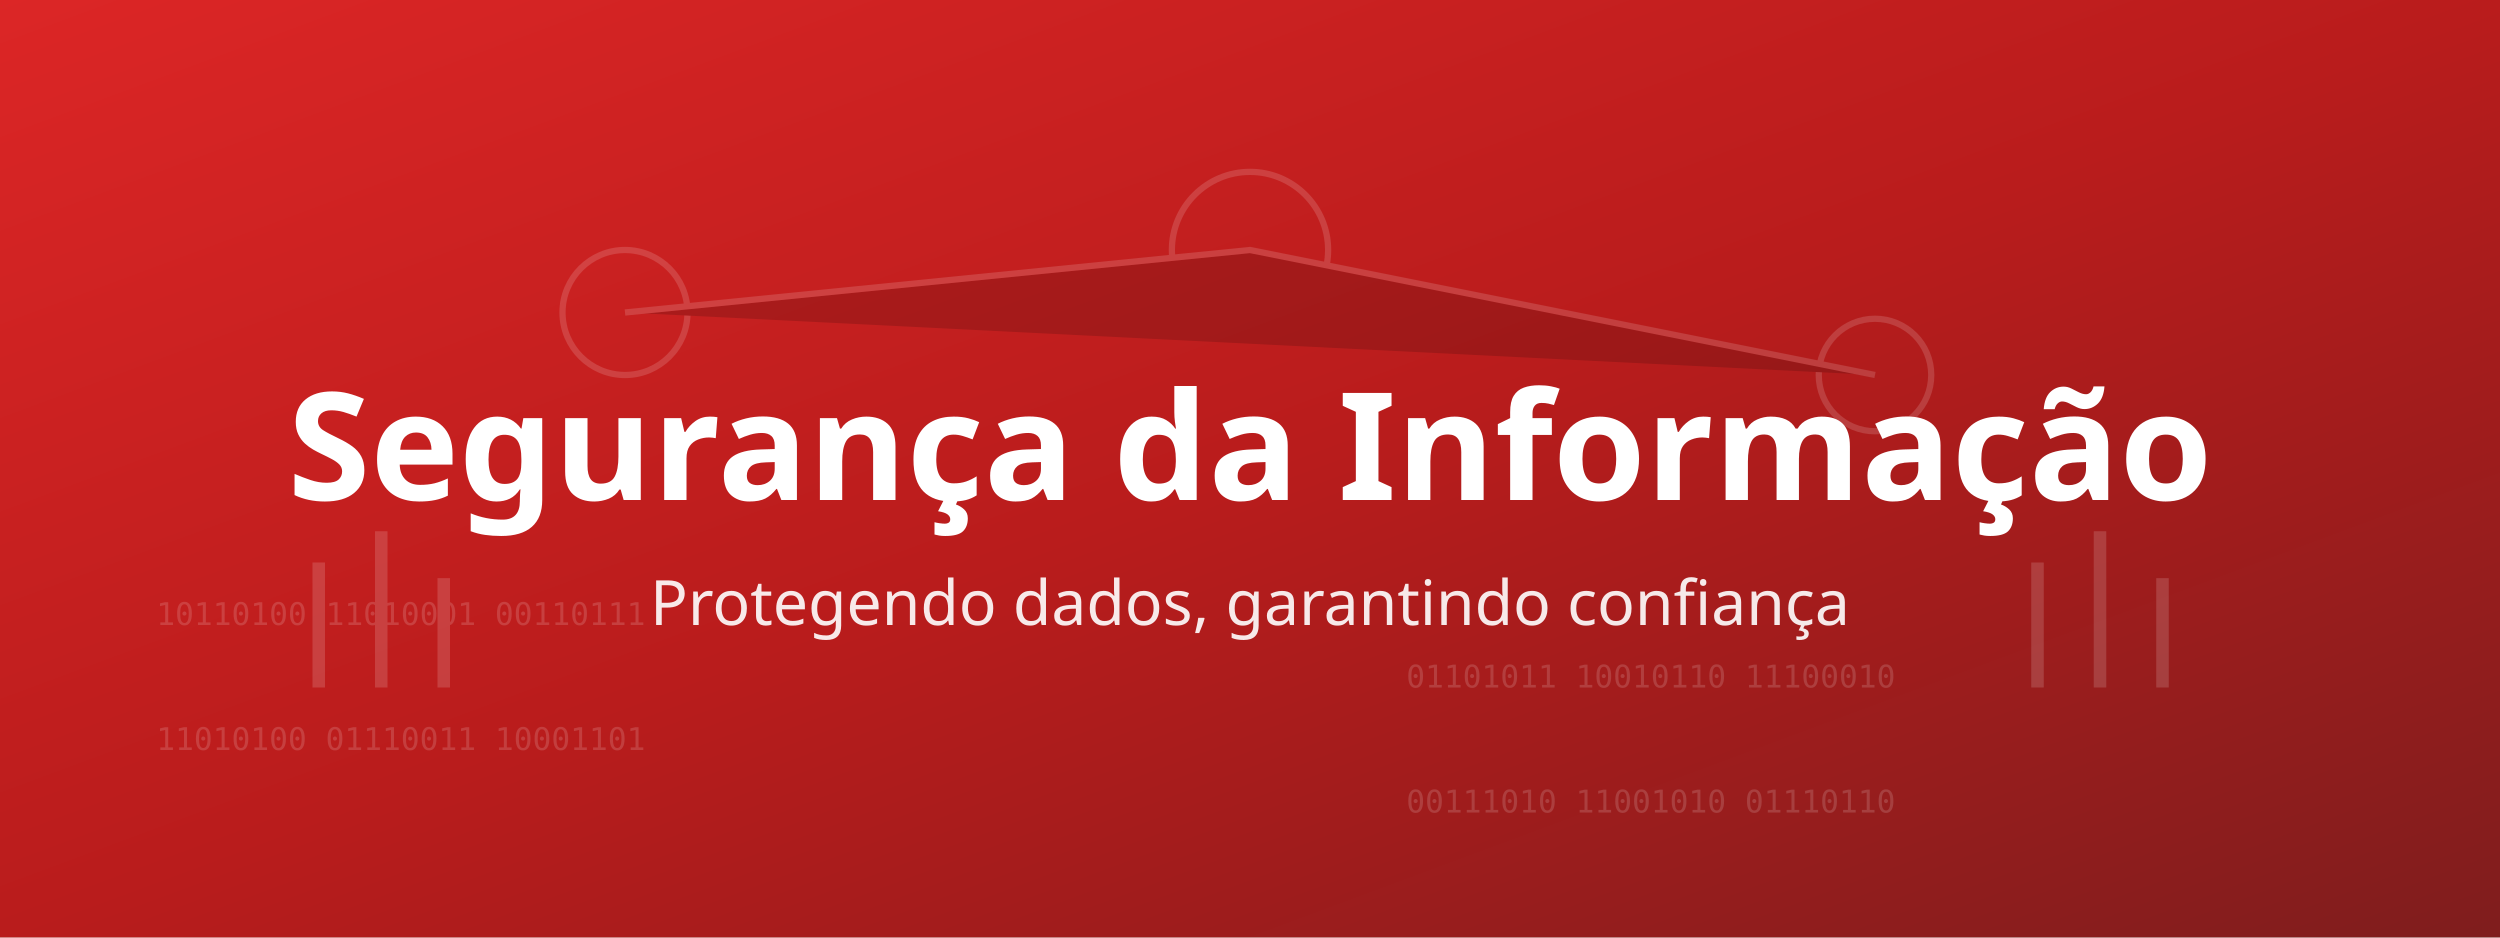
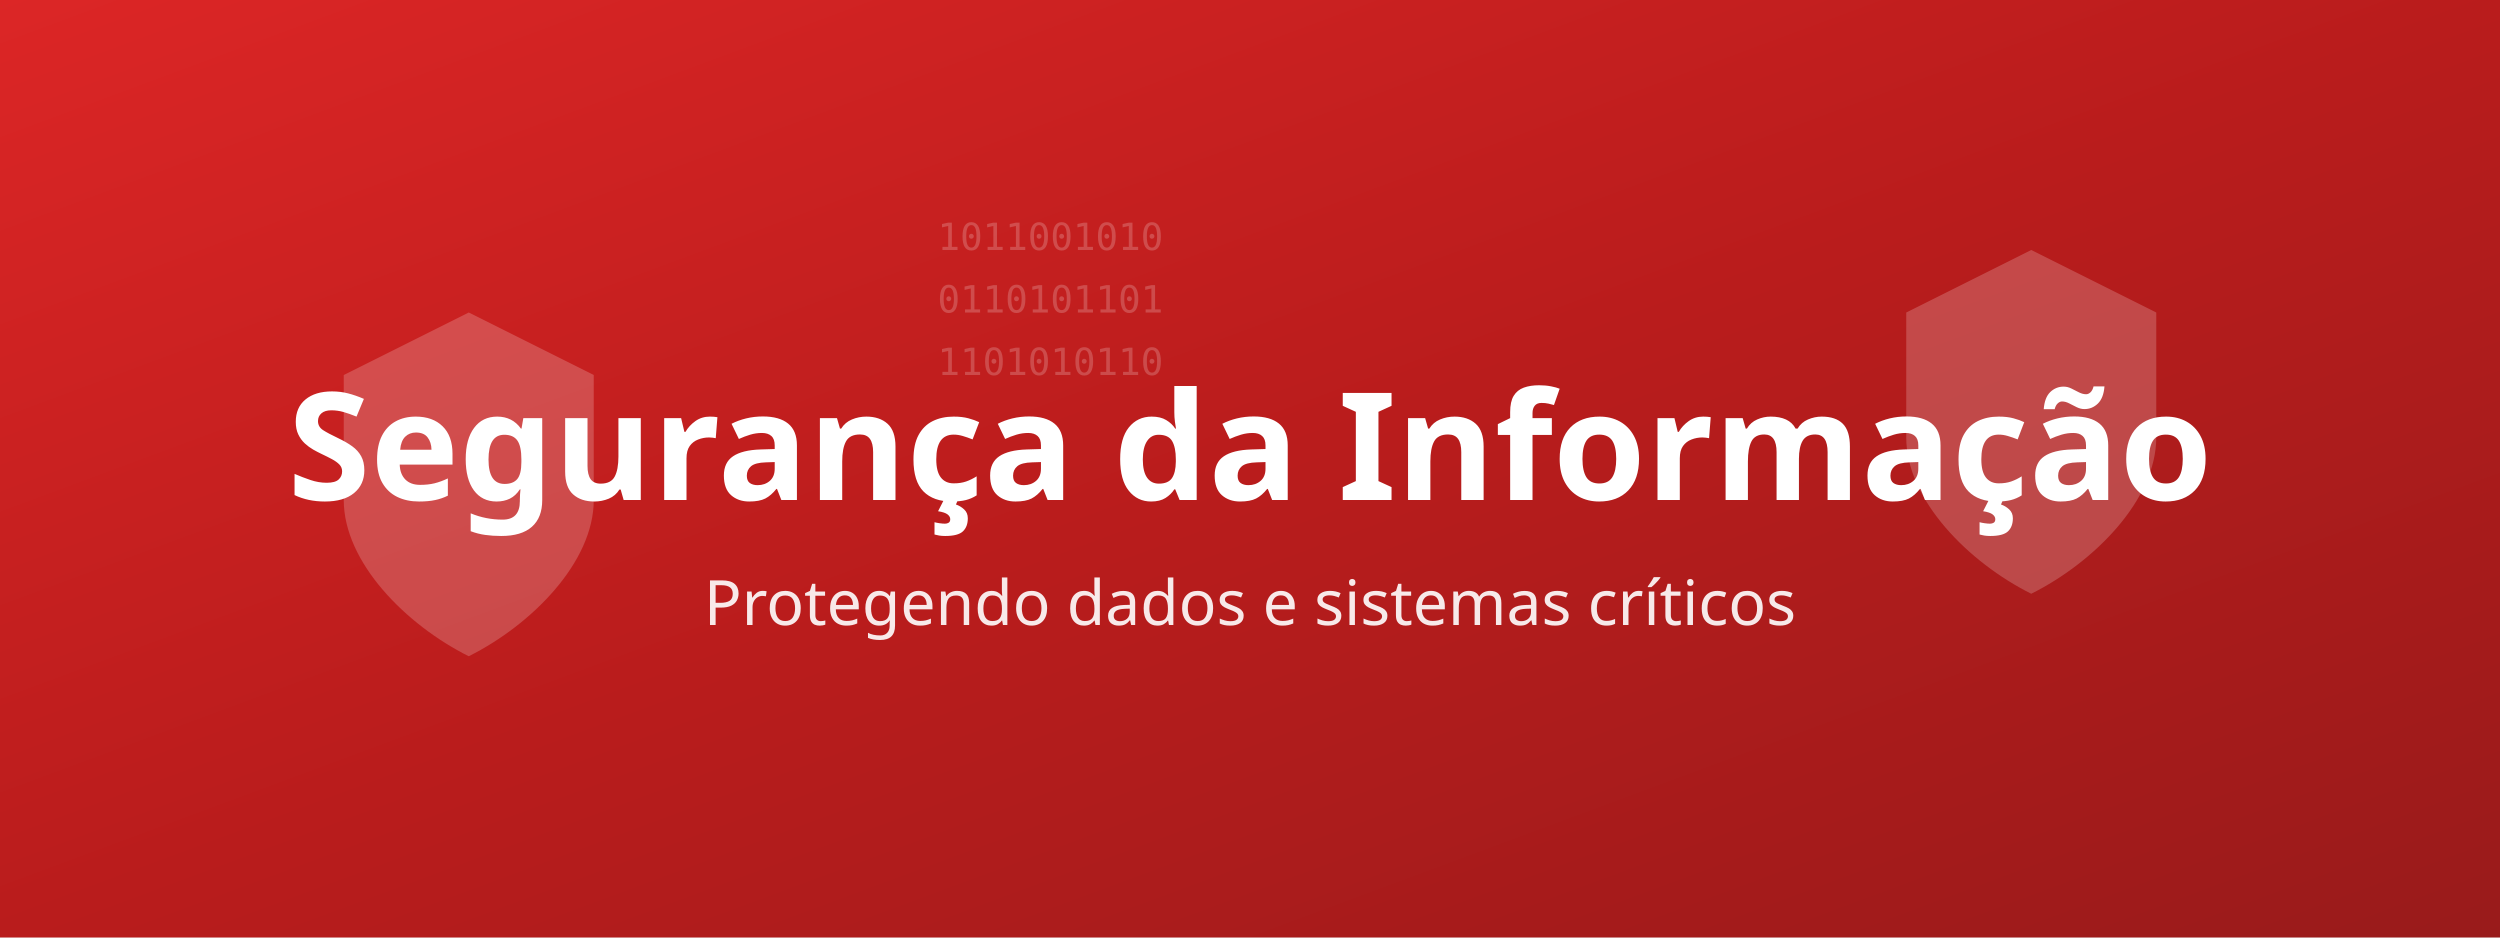
<svg xmlns="http://www.w3.org/2000/svg" width="800" height="300" viewBox="0 0 800 300">
  <defs>
    <linearGradient id="securityCoverGradient" x1="0%" y1="0%" x2="100%" y2="100%">
      <stop offset="0%" style="stop-color:#DC2626;stop-opacity:1" />
      <stop offset="50%" style="stop-color:#B91C1C;stop-opacity:1" />
-       <stop offset="100%" style="stop-color:#7F1D1D;stop-opacity:1" />
+       <stop offset="100%" style="stop-color:#991B1B;stop-opacity:1" />
    </linearGradient>
  </defs>
  <rect width="800" height="300" fill="url(#securityCoverGradient)" />
-   <g opacity="0.15">
-     <circle cx="200" cy="100" r="20" stroke="white" stroke-width="2" fill="none" />
-     <circle cx="400" cy="80" r="25" stroke="white" stroke-width="2" fill="none" />
-     <circle cx="600" cy="120" r="18" stroke="white" stroke-width="2" fill="none" />
-     <path d="M200 100 L400 80 L600 120" stroke="white" stroke-width="2" />
-     <text x="50" y="200" font-family="monospace" font-size="10" fill="white">10110100 11010001 00110111</text>
-     <text x="450" y="220" font-family="monospace" font-size="10" fill="white">01101011 10010110 11100010</text>
-     <text x="50" y="240" font-family="monospace" font-size="10" fill="white">11010100 01110011 10001101</text>
-     <text x="450" y="260" font-family="monospace" font-size="10" fill="white">00111010 11001010 01110110</text>
-     <rect x="100" y="180" width="4" height="40" fill="white" />
-     <rect x="120" y="170" width="4" height="50" fill="white" />
-     <rect x="140" y="185" width="4" height="35" fill="white" />
-     <rect x="650" y="180" width="4" height="40" fill="white" />
-     <rect x="670" y="170" width="4" height="50" fill="white" />
-     <rect x="690" y="185" width="4" height="35" fill="white" />
+   <g opacity="0.2">
+     <path d="M150 100 L190 120 L190 160 C190 180 170 200 150 210 C130 200 110 180 110 160 L110 120 Z" fill="white" />
+     <path d="M650 80 L690 100 L690 140 C690 160 670 180 650 190 C630 180 610 160 610 140 L610 100 Z" fill="white" />
+     <text x="300" y="80" font-family="monospace" font-size="12" fill="white">1011001010</text>
+     <text x="300" y="100" font-family="monospace" font-size="12" fill="white">0110101101</text>
+     <text x="300" y="120" font-family="monospace" font-size="12" fill="white">1101010110</text>
  </g>
  <text x="400" y="160" font-family="system-ui, sans-serif" font-size="48" font-weight="700" fill="white" text-anchor="middle">Segurança da Informação</text>
-   <text x="400" y="200" font-family="system-ui, sans-serif" font-size="20" font-weight="400" fill="white" text-anchor="middle" opacity="0.9">Protegendo dados, garantindo confiança</text>
+   <text x="400" y="200" font-family="system-ui, sans-serif" font-size="20" font-weight="400" fill="white" text-anchor="middle" opacity="0.9">Protegendo dados e sistemas críticos</text>
</svg>
